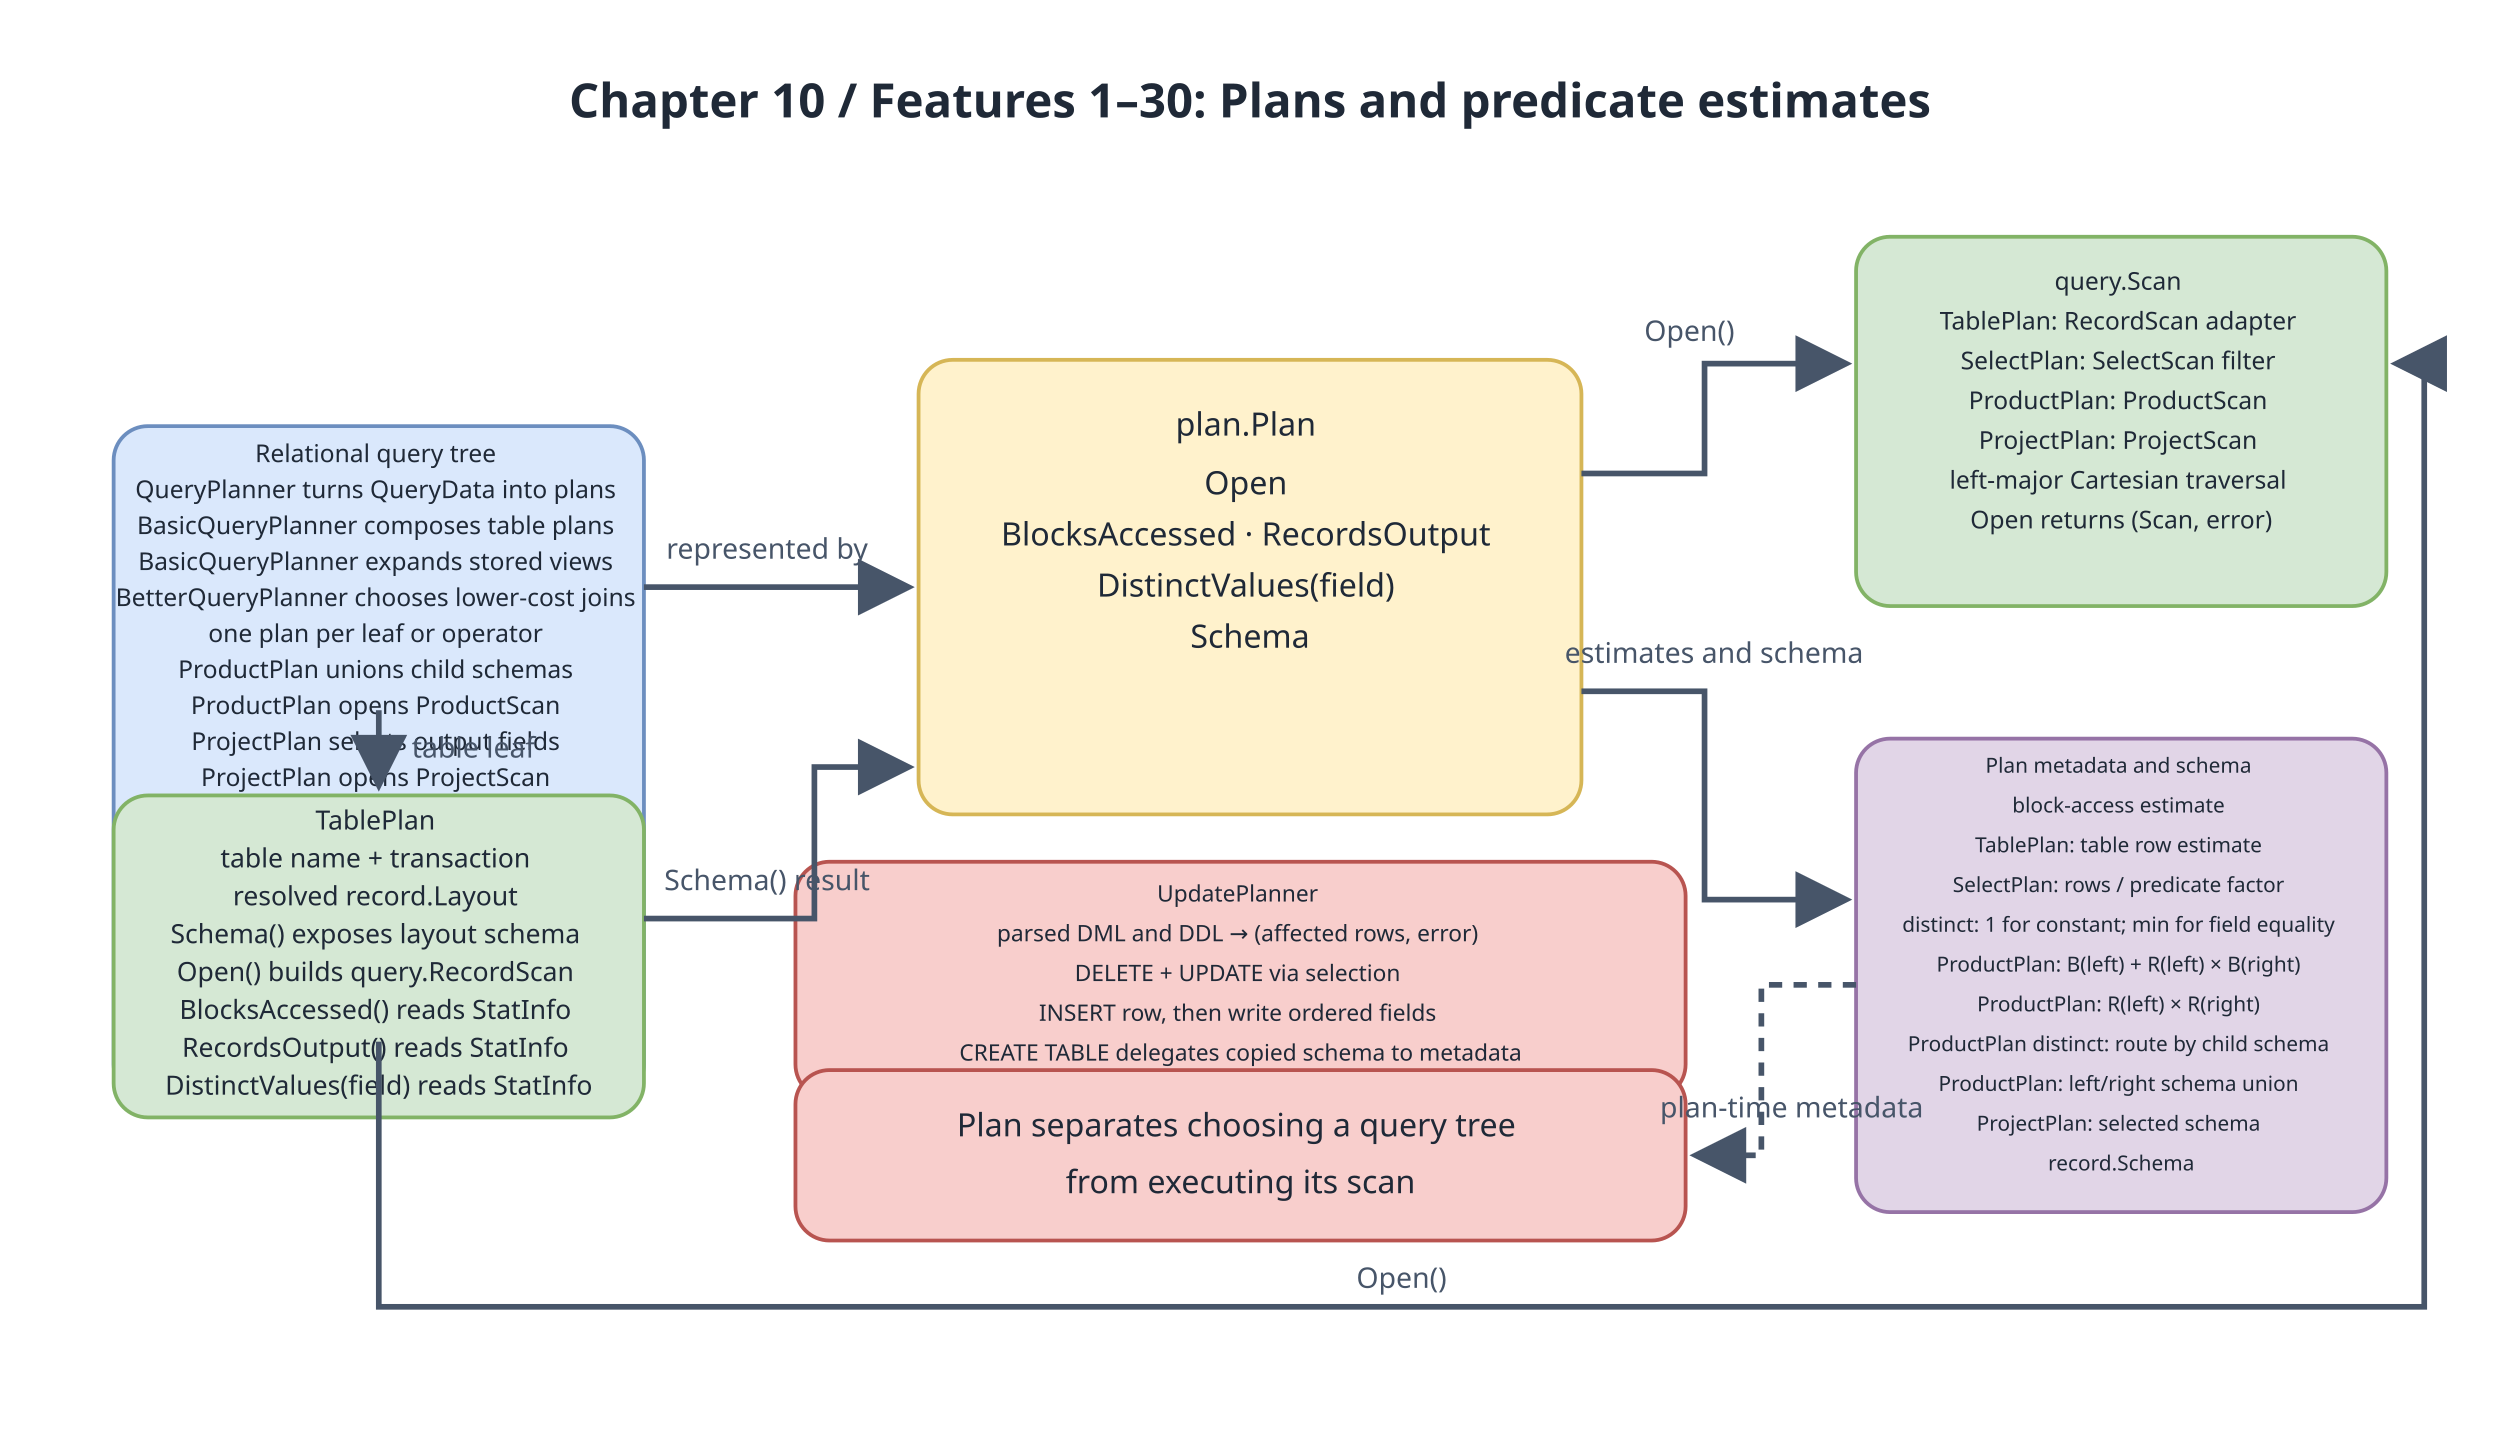
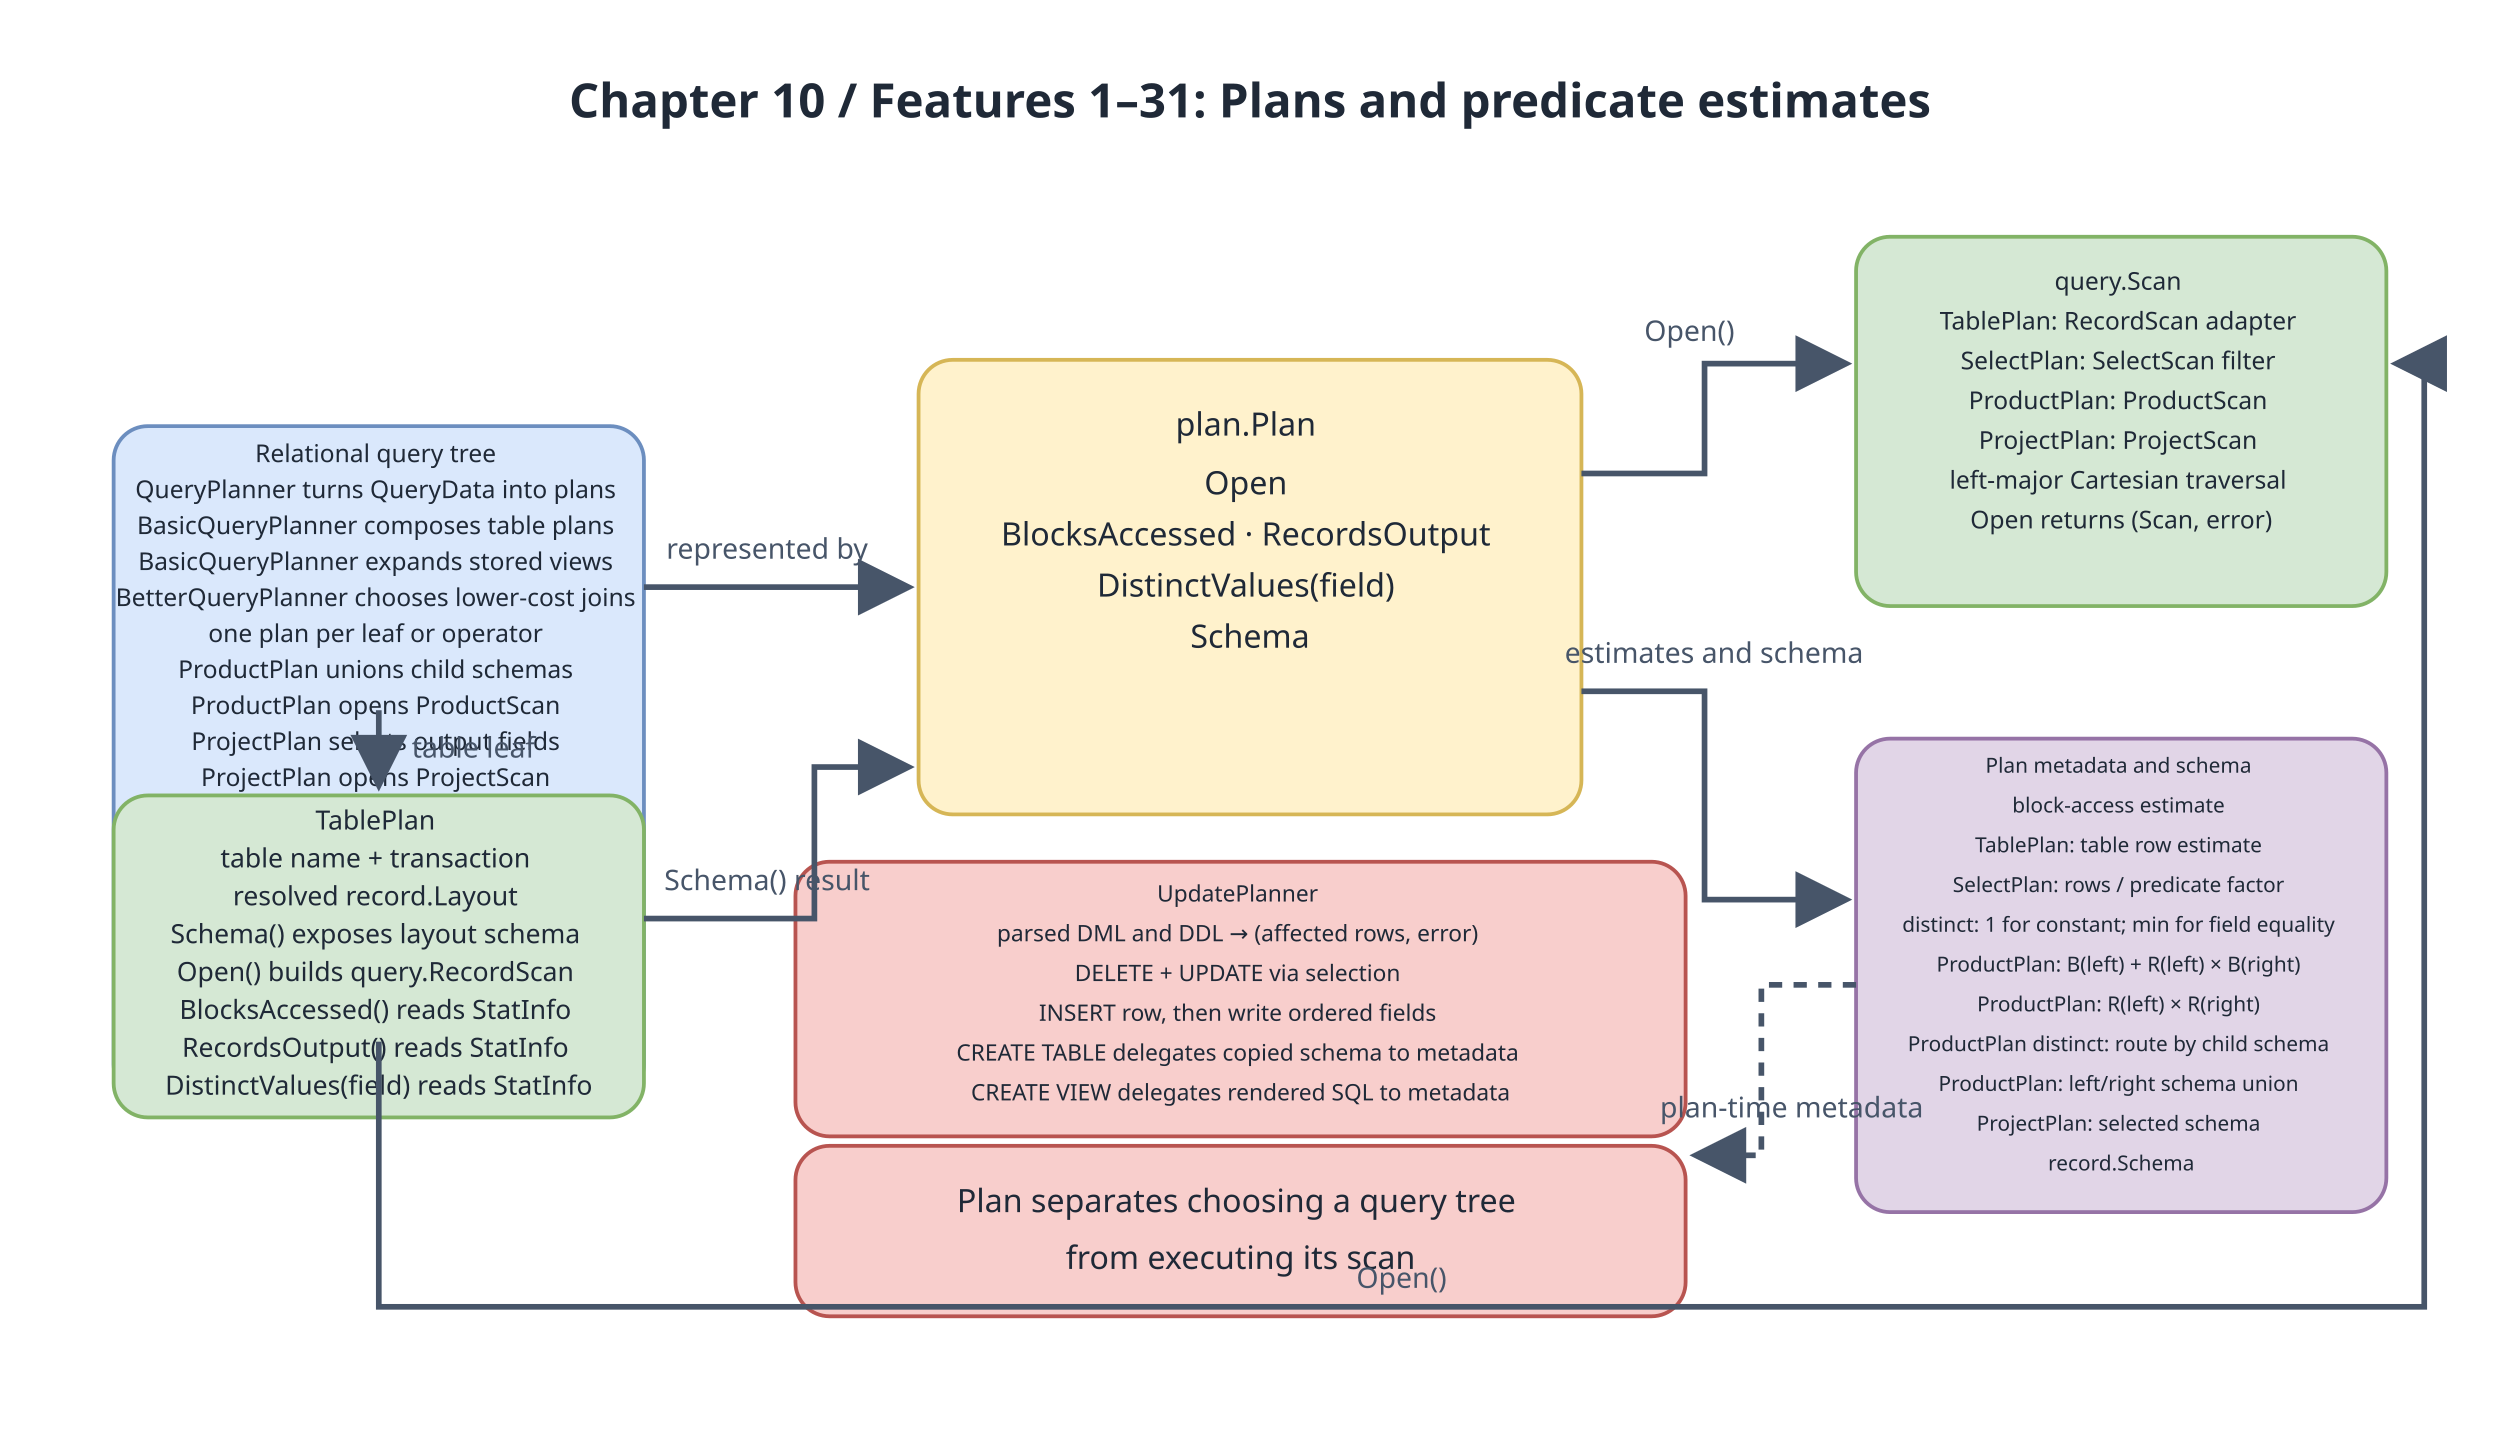
<svg xmlns="http://www.w3.org/2000/svg" width="1320" height="760" viewBox="0 0 1320 760" role="img" aria-labelledby="title description">
  <defs>
    <marker id="arrow" markerWidth="10" markerHeight="10" refX="8" refY="5" orient="auto">
      <path d="M0,0 L10,5 L0,10 z" fill="#475569" />
    </marker>
    <style>.title{font:700 25px sans-serif;fill:#1f2937}.box{stroke-width:2;rx:18;ry:18}.label{font:17px sans-serif;fill:#1f2937;text-anchor:middle}.small{font:15px sans-serif;fill:#475569;text-anchor:middle}.edge{stroke:#475569;stroke-width:3;fill:none;marker-end:url(#arrow)}</style>
  </defs>
-   <text class="title" x="660" y="62" text-anchor="middle">Chapter 10 / Features 1–30: Plans and predicate estimates</text>
+   <text class="title" x="660" y="62" text-anchor="middle">Chapter 10 / Features 1–31: Plans and predicate estimates</text>
  <rect class="box" x="60" y="225" width="280" height="355" fill="#dae8fc" stroke="#6c8ebf" />
  <text class="label" x="200" y="244" style="font-size:13px">
    <tspan x="200">Relational query tree</tspan>
    <tspan x="200" dy="19">QueryPlanner turns QueryData into plans</tspan>
    <tspan x="200" dy="19">BasicQueryPlanner composes table plans</tspan>
    <tspan x="200" dy="19">BasicQueryPlanner expands stored views</tspan>
    <tspan x="200" dy="19">BetterQueryPlanner chooses lower-cost joins</tspan>
    <tspan x="200" dy="19">one plan per leaf or operator</tspan>
    <tspan x="200" dy="19">ProductPlan unions child schemas</tspan>
    <tspan x="200" dy="19">ProductPlan opens ProductScan</tspan>
    <tspan x="200" dy="19">ProjectPlan selects output fields</tspan>
    <tspan x="200" dy="19">ProjectPlan opens ProjectScan</tspan>
    <tspan x="200" dy="19">ProjectPlan delegates block estimate</tspan>
    <tspan x="200" dy="19">ProjectPlan delegates output estimate</tspan>
    <tspan x="200" dy="19">ProjectPlan delegates distinct estimate</tspan>
    <tspan x="200" dy="19">SelectPlan applies predicate</tspan>
    <tspan x="200" dy="19">Schema() preserves child fields</tspan>
    <tspan x="200" dy="19">BlocksAccessed inherits estimate</tspan>
    <tspan x="200" dy="19">RecordsOutput divides by selectivity</tspan>
    <tspan x="200" dy="19">DistinctValues uses equalities</tspan>
  </text>
  <rect class="box" x="60" y="420" width="280" height="170" fill="#d5e8d4" stroke="#82b366" />
  <text class="label" x="200" y="438" style="font-size:14px">
    <tspan x="200">TablePlan</tspan>
    <tspan x="200" dy="20">table name + transaction</tspan>
    <tspan x="200" dy="20">resolved record.Layout</tspan>
    <tspan x="200" dy="20">Schema() exposes layout schema</tspan>
    <tspan x="200" dy="20">Open() builds query.RecordScan</tspan>
    <tspan x="200" dy="20">BlocksAccessed() reads StatInfo</tspan>
    <tspan x="200" dy="20">RecordsOutput() reads StatInfo</tspan>
    <tspan x="200" dy="20">DistinctValues(field) reads StatInfo</tspan>
  </text>
  <rect class="box" x="485" y="190" width="350" height="240" fill="#fff2cc" stroke="#d6b656" />
  <text class="label" x="660" y="230">
    <tspan x="660">plan.Plan</tspan>
    <tspan x="660" dy="31">Open</tspan>
    <tspan x="660" dy="27">BlocksAccessed · RecordsOutput</tspan>
    <tspan x="660" dy="27">DistinctValues(field)</tspan>
    <tspan x="660" dy="27">Schema</tspan>
  </text>
  <rect class="box" x="980" y="125" width="280" height="195" fill="#d5e8d4" stroke="#82b366" />
  <text class="label" x="1120" y="153" style="font-size:13px">
    <tspan x="1120">query.Scan</tspan>
    <tspan x="1120" dy="21">TablePlan: RecordScan adapter</tspan>
    <tspan x="1120" dy="21">SelectPlan: SelectScan filter</tspan>
    <tspan x="1120" dy="21">ProductPlan: ProductScan</tspan>
    <tspan x="1120" dy="21">ProjectPlan: ProjectScan</tspan>
    <tspan x="1120" dy="21">left-major Cartesian traversal</tspan>
    <tspan x="1120" dy="21">Open returns (Scan, error)</tspan>
  </text>
  <rect class="box" x="980" y="390" width="280" height="250" fill="#e1d5e7" stroke="#9673a6" />
  <text class="label" x="1120" y="408" style="font-size:11px">
    <tspan x="1120">Plan metadata and schema</tspan>
    <tspan x="1120" dy="21">block-access estimate</tspan>
    <tspan x="1120" dy="21">TablePlan: table row estimate</tspan>
    <tspan x="1120" dy="21">SelectPlan: rows / predicate factor</tspan>
    <tspan x="1120" dy="21">distinct: 1 for constant; min for field equality</tspan>
    <tspan x="1120" dy="21">ProductPlan: B(left) + R(left) × B(right)</tspan>
    <tspan x="1120" dy="21">ProductPlan: R(left) × R(right)</tspan>
    <tspan x="1120" dy="21">ProductPlan distinct: route by child schema</tspan>
    <tspan x="1120" dy="21">ProductPlan: left/right schema union</tspan>
    <tspan x="1120" dy="21">ProjectPlan: selected schema</tspan>
    <tspan x="1120" dy="21">record.Schema</tspan>
  </text>
-   <rect class="box" x="420" y="455" width="470" height="125" fill="#f8cecc" stroke="#b85450" />
+   <rect class="box" x="420" y="455" width="470" height="145" fill="#f8cecc" stroke="#b85450" />
  <text class="label" x="655" y="476" style="font-size:12px">
    <tspan x="655">UpdatePlanner</tspan>
    <tspan x="655" dy="21">parsed DML and DDL → (affected rows, error)</tspan>
    <tspan x="655" dy="21">DELETE + UPDATE via selection</tspan>
    <tspan x="655" dy="21">INSERT row, then write ordered fields</tspan>
    <tspan x="655" dy="21">CREATE TABLE delegates copied schema to metadata</tspan>
+     <tspan x="655" dy="21">CREATE VIEW delegates rendered SQL to metadata</tspan>
  </text>
-   <rect class="box" x="420" y="565" width="470" height="90" fill="#f8cecc" stroke="#b85450" />
-   <text class="label" x="655" y="600">
+   <rect class="box" x="420" y="605" width="470" height="90" fill="#f8cecc" stroke="#b85450" />
+   <text class="label" x="655" y="640">
    <tspan x="655">Plan separates choosing a query tree</tspan>
    <tspan x="655" dy="30">from executing its scan</tspan>
  </text>
  <path class="edge" d="M340 310 H477" />
  <text class="small" x="405" y="295">represented by</text>
  <path class="edge" d="M200 375 V412" />
  <text class="small" x="250" y="400">table leaf</text>
  <path class="edge" d="M340 485 H430 V405 H477" />
  <text class="small" x="405" y="470">Schema() result</text>
  <path class="edge" d="M200 550 V690 H1280 V192 H1268" />
  <text class="small" x="740" y="680">Open()</text>
  <path class="edge" d="M835 250 H900 V192 H972" />
  <text class="small" x="892" y="180">Open()</text>
  <path class="edge" d="M835 365 H900 V475 H972" />
  <text class="small" x="905" y="350">estimates and schema</text>
  <path class="edge" d="M980 520 H930 V610 H898" stroke-dasharray="7 6" />
  <text class="small" x="946" y="590">plan-time metadata</text>
</svg>
